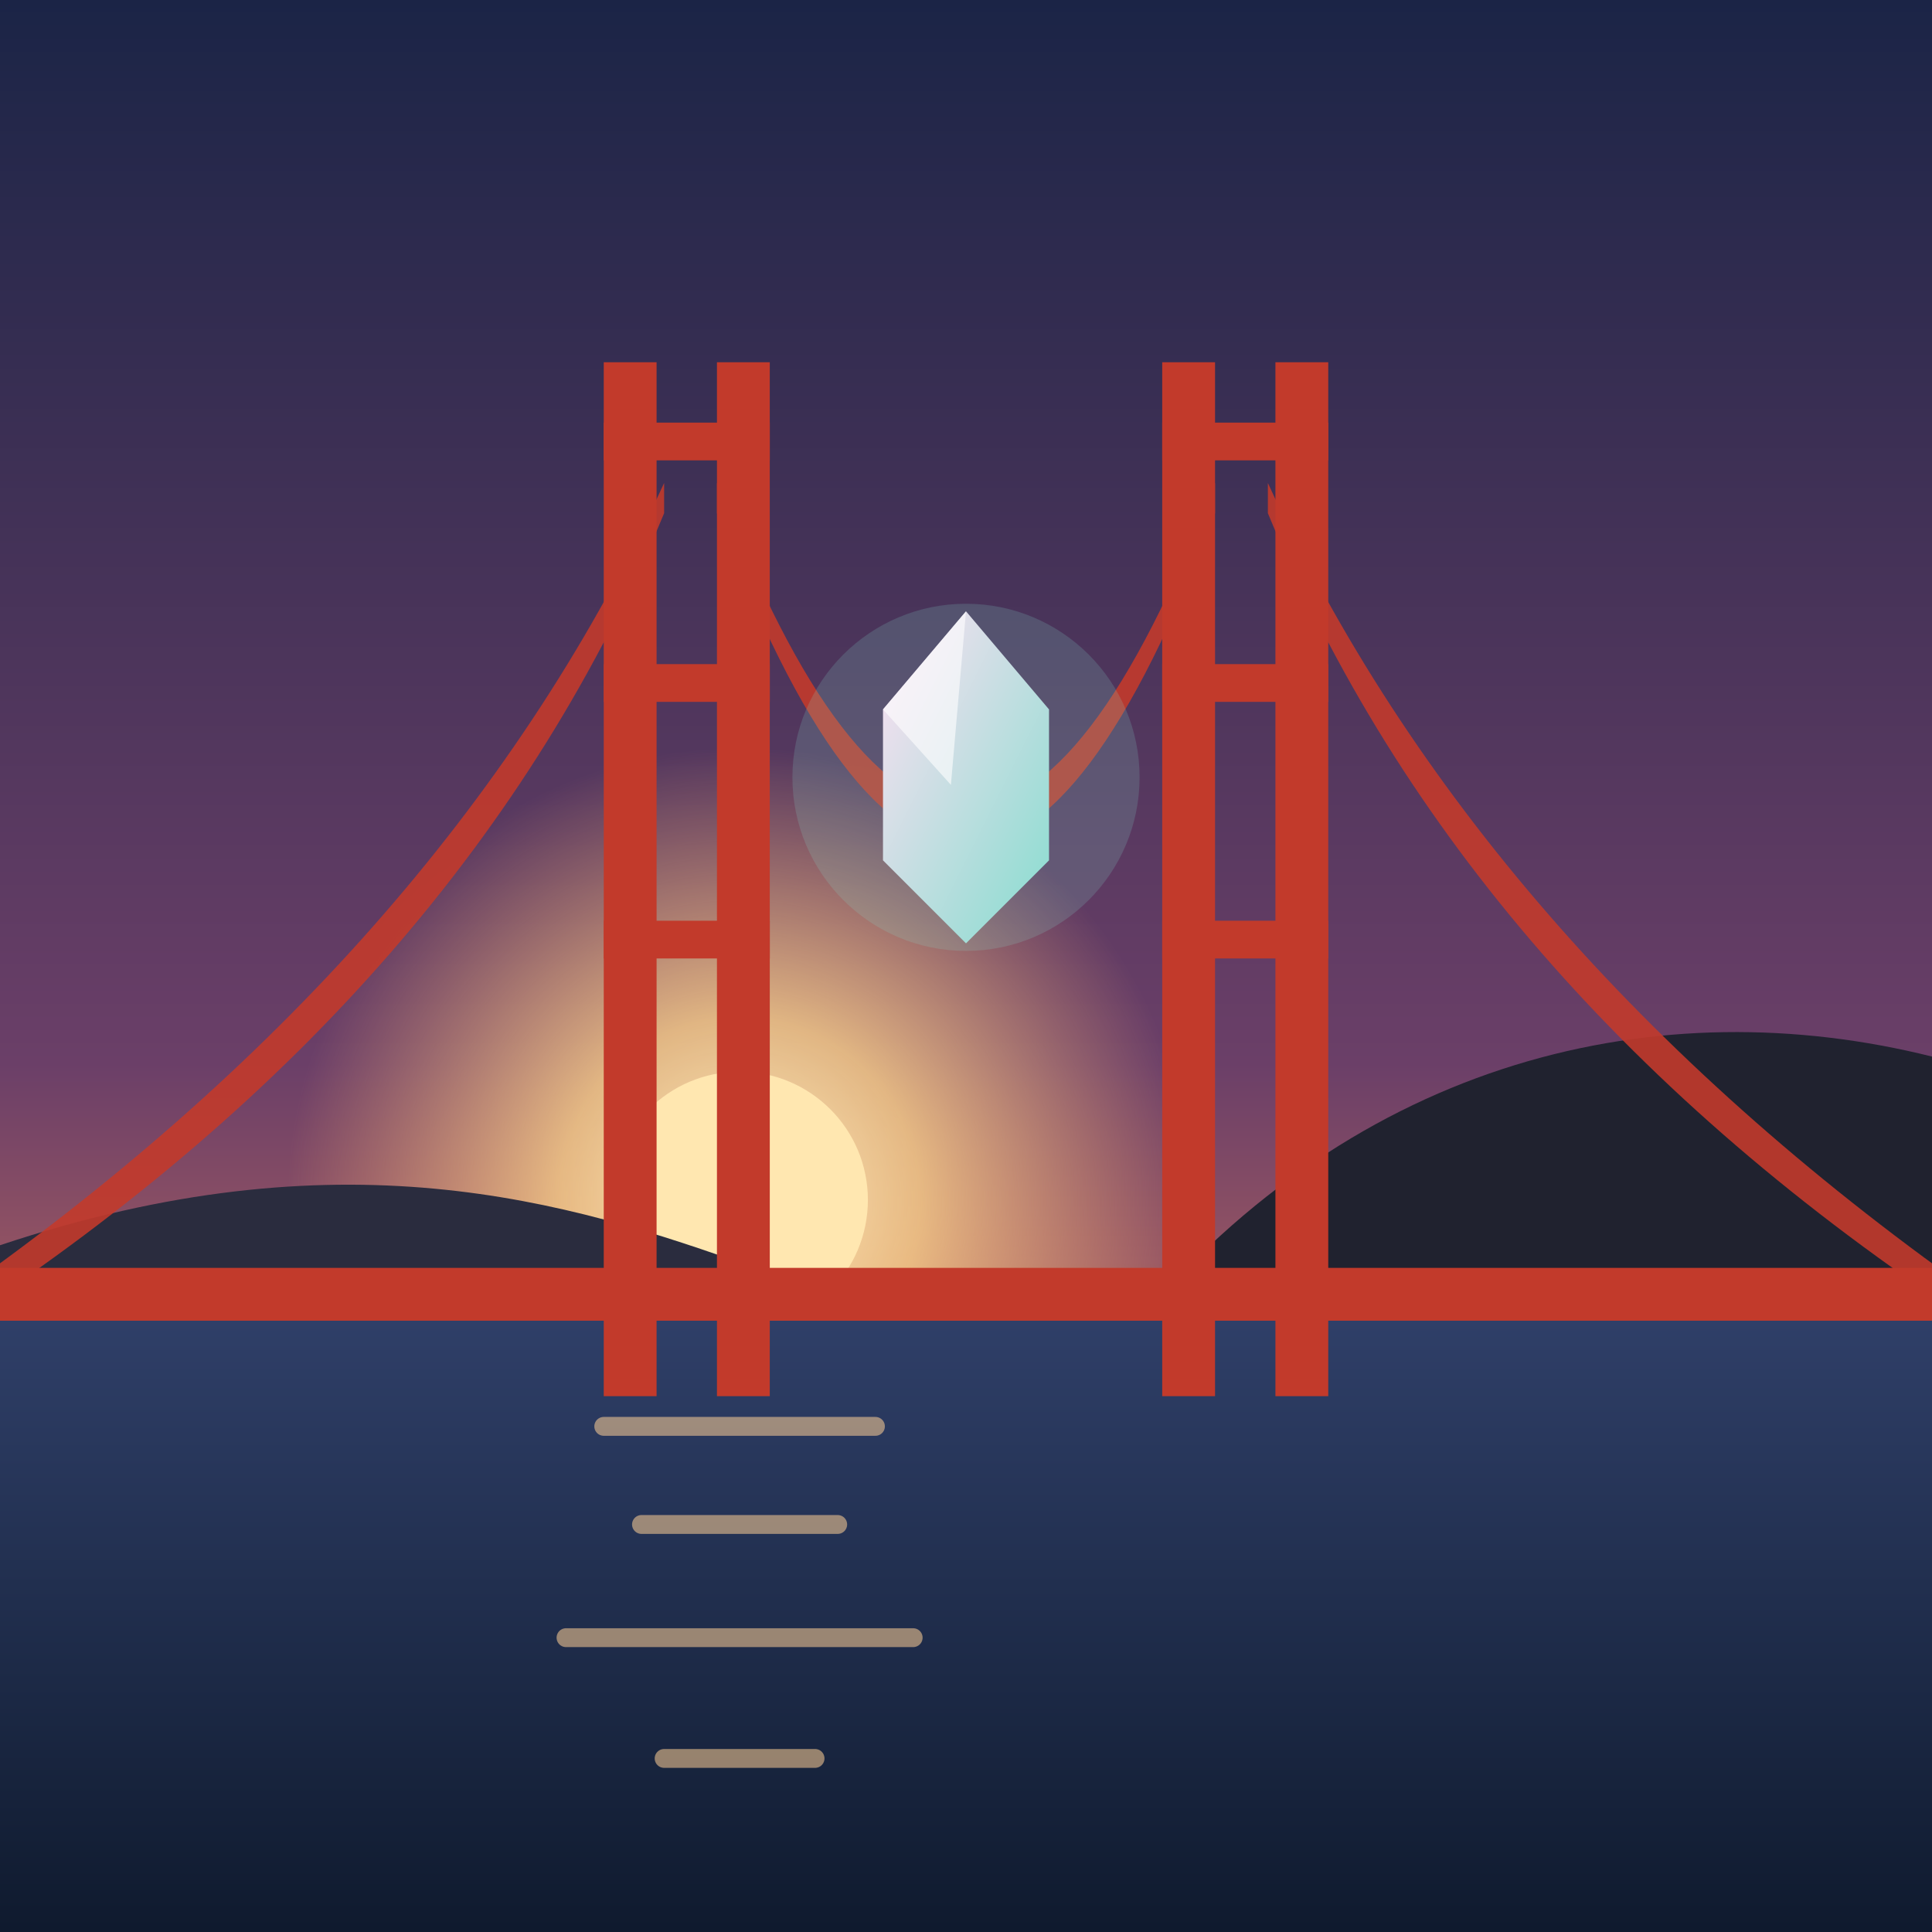
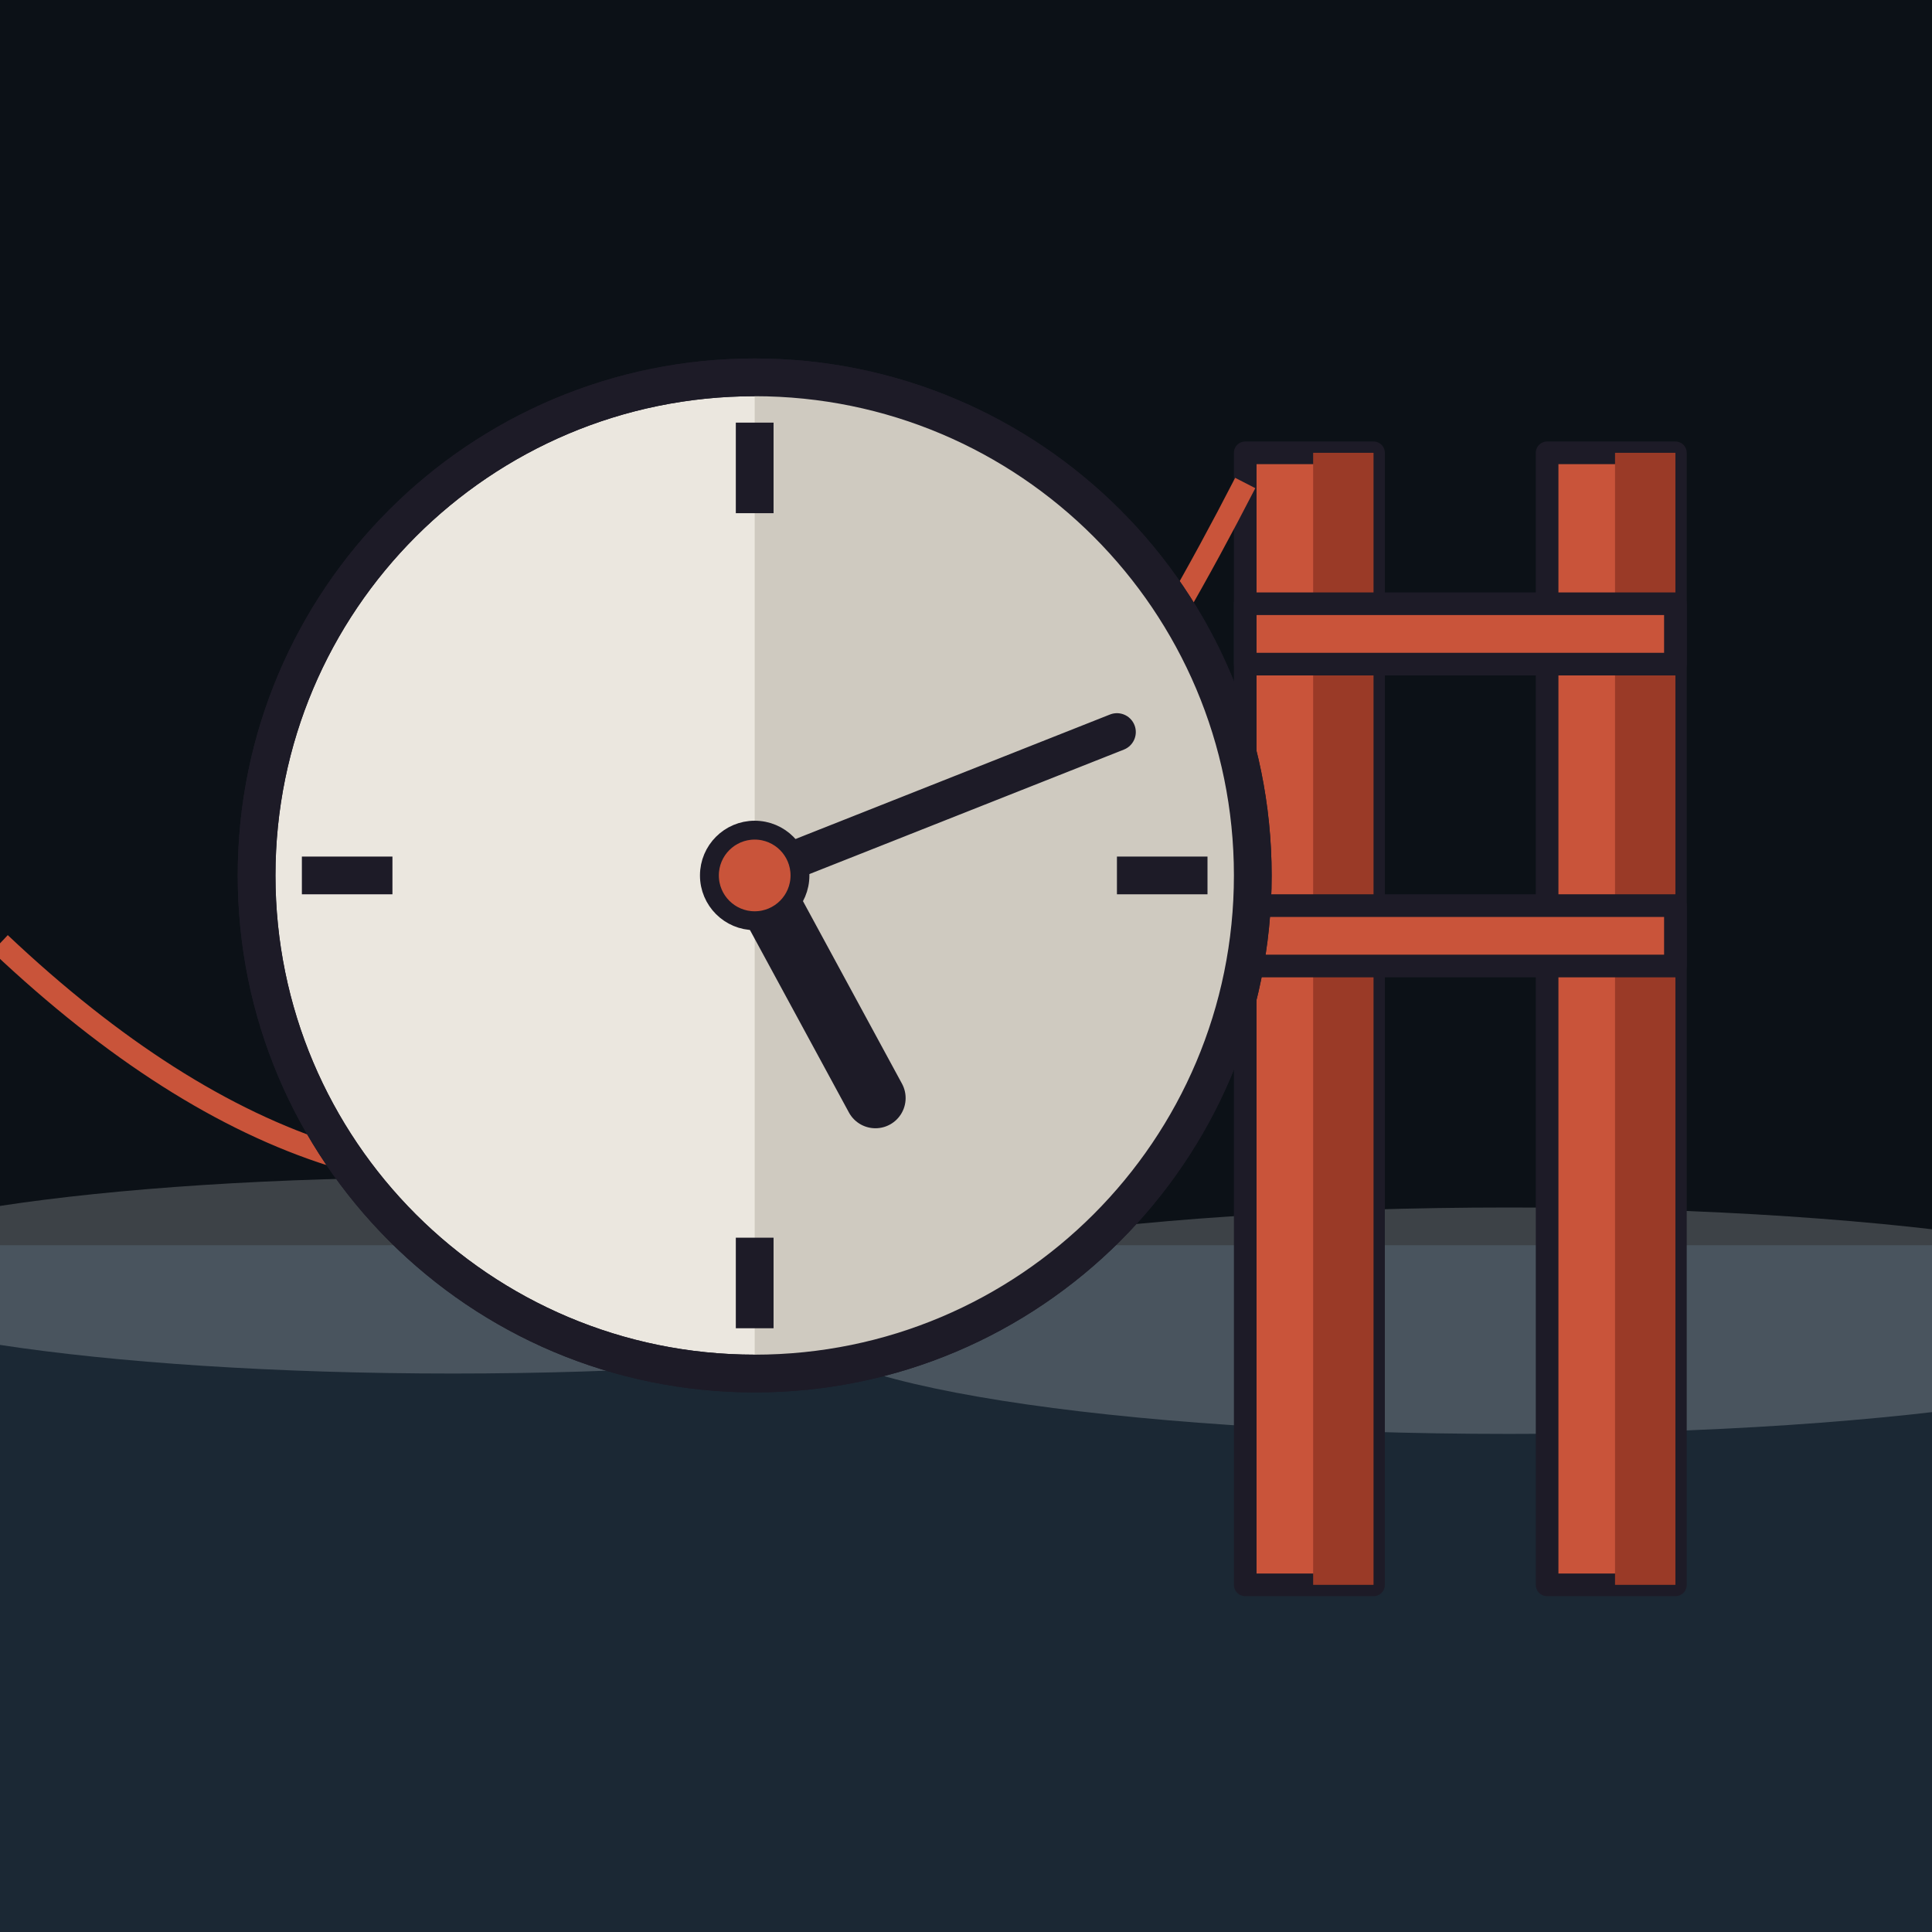
<svg xmlns="http://www.w3.org/2000/svg" viewBox="0 0 512 512">
-   <defs>
-     <linearGradient id="sky" x1="0" y1="0" x2="0" y2="1">
-       <stop offset="0" stop-color="#1a2446" />
-       <stop offset=".55" stop-color="#6b3f68" />
-       <stop offset=".85" stop-color="#e07a58" />
-       <stop offset="1" stop-color="#f5b36b" />
-     </linearGradient>
-     <linearGradient id="sea" x1="0" y1="0" x2="0" y2="1">
-       <stop offset="0" stop-color="#2f3f68" />
-       <stop offset="1" stop-color="#0f1a2e" />
-     </linearGradient>
-     <radialGradient id="sun" cx=".5" cy=".5" r=".5">
-       <stop offset="0" stop-color="#fff1c8" />
-       <stop offset=".4" stop-color="#ffd48a" stop-opacity=".8" />
-       <stop offset="1" stop-color="#ffb070" stop-opacity="0" />
-     </radialGradient>
-     <linearGradient id="gem" x1="0" y1="0" x2="1" y2="1">
-       <stop offset="0" stop-color="#ffe0f3" />
-       <stop offset="1" stop-color="#86dccf" />
-     </linearGradient>
-   </defs>
-   <rect width="512" height="512" fill="url(#sky)" />
-   <circle cx="196" cy="318" r="120" fill="url(#sun)" />
-   <circle cx="196" cy="318" r="34" fill="#ffe7b0" />
-   <path d="M0 330 C90 300 150 318 200 336 L200 352 L0 352Z" fill="#2a2c3e" />
-   <path d="M300 352 C360 280 440 262 512 280 L512 352Z" fill="#20222f" />
-   <rect y="350" width="512" height="162" fill="url(#sea)" />
-   <g stroke="#ffcf96" stroke-opacity=".55" stroke-width="5" stroke-linecap="round">
-     <path d="M160 378h72M170 404h52M150 434h92M176 466h40" />
+   <rect width="512" height="512" fill="#0c1117" />
+   <rect y="330" width="512" height="182" fill="#1b2834" />
+   <g fill="#eef1f2" opacity=".22">
+     <ellipse cx="120" cy="338" rx="170" ry="26" />
+     <ellipse cx="400" cy="350" rx="190" ry="30" />
  </g>
-   <g fill="#c23a2b">
-     <path d="M-10 342 Q120 250 176 128 L176 136 Q124 262 -10 350Z" opacity=".9" />
-     <path d="M522 342 Q392 250 336 128 L336 136 Q388 262 522 350Z" opacity=".9" />
-     <path d="M190 128 Q256 300 322 128 L322 136 Q256 312 190 136Z" opacity=".9" />
-     <rect x="-10" y="336" width="532" height="14" />
-     <rect x="160" y="96" width="14" height="274" />
-     <rect x="190" y="96" width="14" height="274" />
-     <rect x="308" y="96" width="14" height="274" />
-     <rect x="338" y="96" width="14" height="274" />
-     <rect x="160" y="112" width="44" height="10" />
-     <rect x="160" y="176" width="44" height="10" />
-     <rect x="160" y="244" width="44" height="10" />
-     <rect x="308" y="112" width="44" height="10" />
-     <rect x="308" y="176" width="44" height="10" />
-     <rect x="308" y="244" width="44" height="10" />
+   <g stroke="#1d1b27" stroke-width="6" stroke-linejoin="round">
+     <rect x="330" y="120" width="34" height="300" fill="#c9543a" />
+     <rect x="410" y="120" width="34" height="300" fill="#c9543a" />
+     <rect x="348" y="120" width="16" height="300" fill="#9a3a27" stroke="none" />
+     <rect x="428" y="120" width="16" height="300" fill="#9a3a27" stroke="none" />
+     <rect x="330" y="160" width="114" height="16" fill="#c9543a" />
+     <rect x="330" y="240" width="114" height="16" fill="#c9543a" />
  </g>
-   <g transform="translate(256 206)">
-     <circle r="46" fill="#86dccf" opacity=".18" />
-     <path d="M0 -44 L22 -18 L22 22 L0 44 L-22 22 L-22 -18Z" fill="url(#gem)" />
-     <path d="M0 -44 L-22 -18 L-4 2Z" fill="#fff" opacity=".6" />
+   <path d="M0 250 Q180 420 330 128" fill="none" stroke="#c9543a" stroke-width="6" />
+   <g stroke="#1d1b27" stroke-linejoin="round">
+     <circle cx="200" cy="232" r="132" fill="#ebe7df" stroke-width="10" />
+     <path d="M200 100 A132 132 0 0 1 200 364 Z" fill="#cfcac0" stroke="none" />
+     <circle cx="200" cy="232" r="132" fill="none" stroke-width="10" />
+   </g>
+   <g stroke="#1d1b27" stroke-linecap="round">
+     <line x1="200" y1="232" x2="232" y2="291" stroke-width="16" />
+     <line x1="200" y1="232" x2="296" y2="194" stroke-width="10" />
+   </g>
+   <circle cx="200" cy="232" r="12" fill="#c9543a" stroke="#1d1b27" stroke-width="5" />
+   <g fill="#1d1b27">
+     <rect x="195" y="112" width="10" height="24" />
+     <rect x="195" y="328" width="10" height="24" />
+     <rect x="80" y="227" width="24" height="10" />
+     <rect x="296" y="227" width="24" height="10" />
  </g>
</svg>
